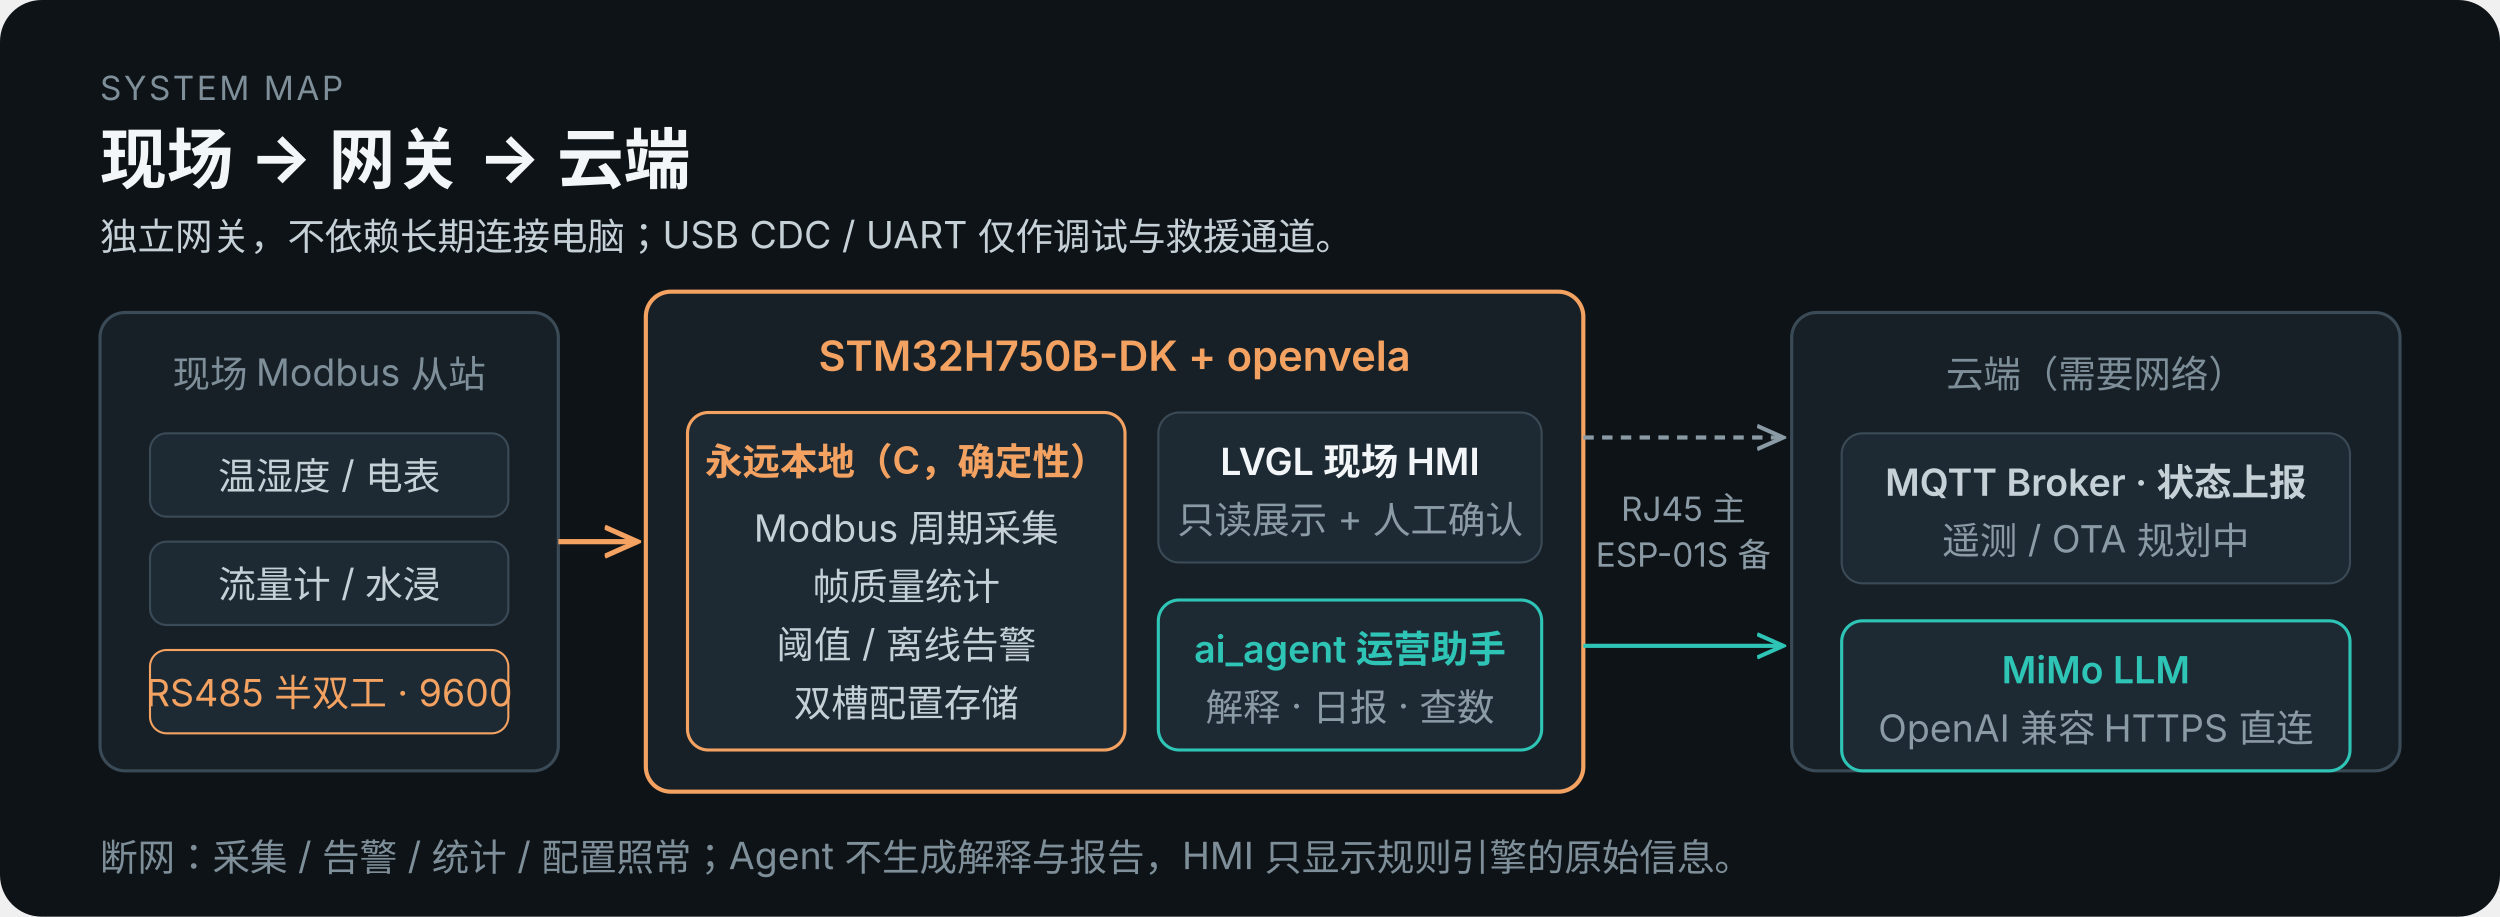
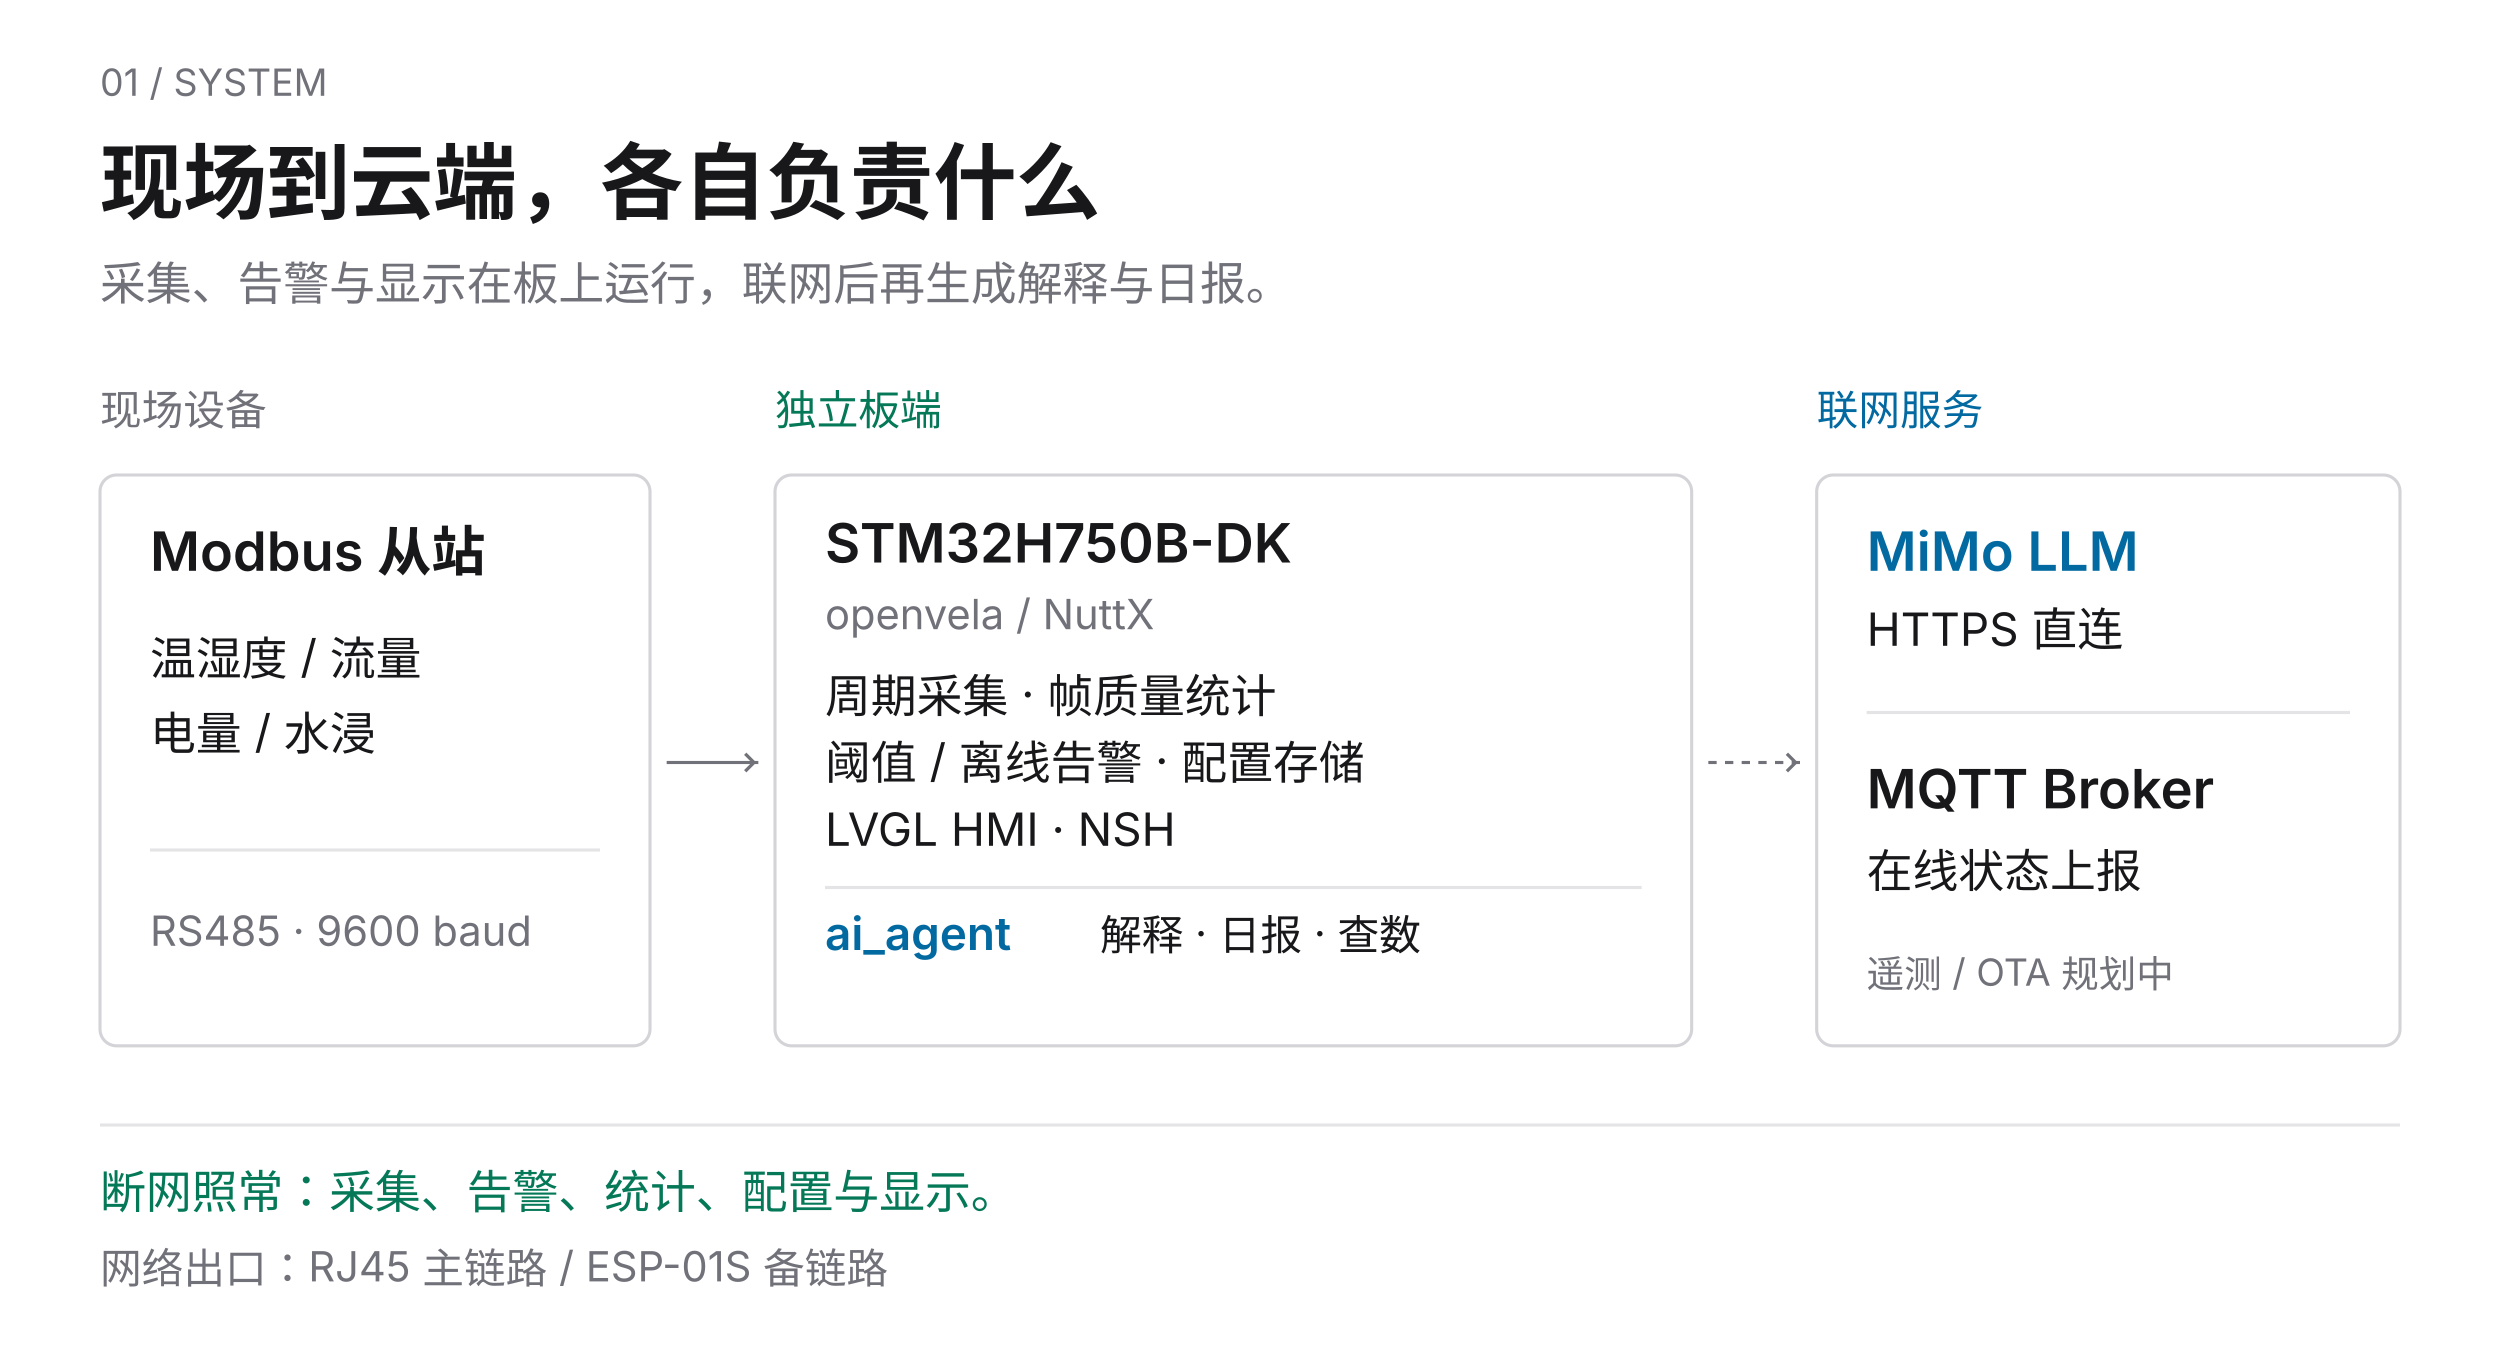
- <svg xmlns="http://www.w3.org/2000/svg" width="1200" height="440" viewBox="0 0 1200 440" role="img" aria-labelledby="title desc">
+ <svg xmlns="http://www.w3.org/2000/svg" width="1200" height="648" viewBox="0 0 1200 648" role="img" aria-labelledby="title desc">
+   <style>
+     text { font-family: -apple-system, BlinkMacSystemFont, "Segoe UI", "Microsoft YaHei", "PingFang SC", sans-serif; letter-spacing: 0; fill: #18181b; }
+     .muted { fill: #71717a; }
+     .local { fill: #047857; }
+     .network { fill: #0369a1; }
+     .node { fill: #ffffff; stroke: #d4d4d8; stroke-width: 1.5; }
+     .rule { fill: none; stroke: #e4e4e7; stroke-width: 1.5; }
+   </style>
  <defs>
-     <marker id="m" viewBox="0 0 10 10" refX="9" refY="5" markerWidth="7" markerHeight="7" orient="auto-start-reverse">
-       <path d="M0 1 L9 5 L0 9" fill="none" stroke="#8B9BA6" stroke-width="1.4" />
-     </marker>
-     <marker id="ma" viewBox="0 0 10 10" refX="9" refY="5" markerWidth="7" markerHeight="7" orient="auto-start-reverse">
-       <path d="M0 1 L9 5 L0 9" fill="none" stroke="#2EC4B6" stroke-width="1.4" />
-     </marker>
-     <marker id="mo" viewBox="0 0 10 10" refX="9" refY="5" markerWidth="7" markerHeight="7" orient="auto-start-reverse">
-       <path d="M0 1 L9 5 L0 9" fill="none" stroke="#F4A261" stroke-width="1.4" />
+     <marker id="arrow" viewBox="0 0 10 10" refX="8" refY="5" markerWidth="7" markerHeight="7" orient="auto">
+       <path d="M2 1L6 5L2 9" fill="none" stroke="#71717a" stroke-width="1.5" />
    </marker>
  </defs>
-   <rect width="1200" height="440" rx="20" fill="#0E1317" />
-   <g font-family="-apple-system, BlinkMacSystemFont, 'Segoe UI', 'PingFang SC', 'Microsoft YaHei', sans-serif">
-     <text x="48" y="48" fill="#7E8F9A" font-size="16" letter-spacing="1.2">SYSTEM MAP</text>
-     <text x="48" y="88" fill="#F2F6F8" font-size="32" font-weight="700">现场 → 网关 → 云端</text>
-     <text x="48" y="120" fill="#C5D0D7" font-size="18">独立网关，不依赖长期连接电脑；USB CDC / UART 仅作调试与救援通道。</text>
+   <rect width="1200" height="648" fill="#ffffff" />
+   <g id="heading">
+     <text x="48" y="46" class="muted" font-size="18">01 / SYSTEM</text>
+     <text x="48" y="102" font-size="40" font-weight="600">现场到云端，各自负责什么</text>
+     <text x="48" y="144" class="muted" font-size="22">采集、告警与显示在板上运行，联网后再生成解释与日报。</text>
  </g>
-   <g transform="translate(48 150)" font-family="-apple-system, BlinkMacSystemFont, 'Segoe UI', 'PingFang SC', 'Microsoft YaHei', sans-serif">
-     <rect width="220" height="220" rx="12" fill="#172027" stroke="#3A4A56" stroke-width="1.5" />
-     <text x="110" y="36" text-anchor="middle" fill="#7E8F9A" font-size="18">现场 Modbus 从站</text>
-     <g font-size="18" fill="#C5D0D7" text-anchor="middle">
-       <rect x="24" y="58" width="172" height="40" rx="8" fill="#1E2A33" stroke="#3A4A56" />
-       <text x="110" y="85">温湿度 / 电表</text>
-       <rect x="24" y="110" width="172" height="40" rx="8" fill="#1E2A33" stroke="#3A4A56" />
-       <text x="110" y="137">流量计 / 水浸</text>
-       <rect x="24" y="162" width="172" height="40" rx="8" fill="#1E2A33" stroke="#F4A261" />
-       <text x="110" y="189" fill="#F4A261">RS485 半双工 · 9600</text>
-     </g>
+   <g id="field">
+     <text x="48" y="204" class="muted" font-size="20">现场设备</text>
+     <rect x="48" y="228" width="264" height="274" rx="8" class="node" />
+     <text x="72" y="274" font-size="26" font-weight="600">Modbus 从站</text>
+     <text x="72" y="324" font-size="22">温湿度 / 流量</text>
+     <text x="72" y="360" font-size="22">电量 / 水浸</text>
+     <path d="M72 408H288" class="rule" />
+     <text x="72" y="454" class="muted" font-size="20">RS485 · 9600 baud</text>
  </g>
-   <path d="M268 260 H306" stroke="#F4A261" stroke-width="2.5" marker-end="url(#mo)" fill="none" />
-   <g transform="translate(310 140)" font-family="-apple-system, BlinkMacSystemFont, 'Segoe UI', 'PingFang SC', 'Microsoft YaHei', sans-serif">
-     <rect width="450" height="240" rx="12" fill="#172027" stroke="#F4A261" stroke-width="2" />
-     <text x="225" y="38" text-anchor="middle" fill="#F4A261" font-size="20" font-weight="600">STM32H750B-DK + openvela</text>
-     <rect x="20" y="58" width="210" height="162" rx="10" fill="#1E2A33" stroke="#F4A261" stroke-width="1.5" />
-     <text x="125" y="88" text-anchor="middle" fill="#F4A261" font-size="18" font-weight="600">永远本地（C，确定性）</text>
-     <g fill="#C5D0D7" font-size="18" text-anchor="middle">
-       <text x="125" y="120">Modbus 周期采集</text>
-       <text x="125" y="148">帧质量统计</text>
-       <text x="125" y="176">阈值 / 离线告警</text>
-       <text x="125" y="204">双槽配置存储</text>
-     </g>
-     <rect x="246" y="58" width="184" height="72" rx="10" fill="#1E2A33" stroke="#3A4A56" />
-     <text x="338" y="88" text-anchor="middle" fill="#F2F6F8" font-size="18" font-weight="600">LVGL 现场 HMI</text>
-     <text x="338" y="116" text-anchor="middle" fill="#8B9BA6" font-size="18">只读展示 + 人工确认</text>
-     <rect x="246" y="148" width="184" height="72" rx="10" fill="#1E2A33" stroke="#2EC4B6" stroke-width="1.5" />
-     <text x="338" y="178" text-anchor="middle" fill="#2EC4B6" font-size="18" font-weight="600">ai_agent 运营助手</text>
-     <text x="338" y="206" text-anchor="middle" fill="#8B9BA6" font-size="18">解释 · 日报 · 查数</text>
+   <g id="gateway">
+     <text x="372" y="204" class="local" font-size="20">独立板端</text>
+     <rect x="372" y="228" width="440" height="274" rx="8" class="node" />
+     <text x="396" y="270" font-size="26" font-weight="600">STM32H750B-DK</text>
+     <text x="396" y="302" class="muted" font-size="20">openvela / NuttX</text>
+     <text x="396" y="342" font-size="22">周期采集 · 帧质量统计</text>
+     <text x="396" y="374" font-size="22">阈值 / 离线告警 · 配置存储</text>
+     <text x="396" y="406" font-size="22">LVGL HMI · NSH</text>
+     <path d="M396 426H788" class="rule" />
+     <text x="396" y="456" class="network" font-size="22" font-weight="600">ai_agent</text>
+     <text x="528" y="456" font-size="20">解释 · 日报 · 查数</text>
  </g>
-   <g fill="none" stroke-width="2">
-     <path d="M760 210 H856" stroke="#8B9BA6" stroke-dasharray="5 4" marker-end="url(#m)" />
-     <path d="M760 310 H856" stroke="#2EC4B6" marker-end="url(#ma)" />
+   <g id="network-services">
+     <text x="872" y="204" class="network" font-size="20">联网服务</text>
+     <rect x="872" y="228" width="280" height="274" rx="8" class="node" />
+     <text x="896" y="274" class="network" font-size="26" font-weight="600">MiMo LLM</text>
+     <text x="896" y="310" font-size="22">HTTPS 直连</text>
+     <path d="M896 342H1128" class="rule" />
+     <text x="896" y="388" font-size="26" font-weight="600">MQTT Broker</text>
+     <text x="896" y="426" font-size="22">在线状态上报</text>
+     <text x="896" y="474" class="muted" font-size="18">遥测 / OTA 规划中</text>
  </g>
-   <g font-family="-apple-system, BlinkMacSystemFont, 'Segoe UI', 'PingFang SC', 'Microsoft YaHei', sans-serif" font-size="16" fill="#8B9BA6" text-anchor="middle">
-     <text x="808" y="250">RJ45 主</text>
-     <text x="808" y="272">ESP-01S 备</text>
+   <g id="connections" fill="none" stroke="#71717a" stroke-width="1.5" marker-end="url(#arrow)">
+     <path d="M320 366H364" />
+     <path d="M820 366H864" stroke-dasharray="4 4" />
  </g>
-   <g transform="translate(860 150)" font-family="-apple-system, BlinkMacSystemFont, 'Segoe UI', 'PingFang SC', 'Microsoft YaHei', sans-serif">
-     <rect width="292" height="220" rx="12" fill="#172027" stroke="#3A4A56" stroke-width="1.5" />
-     <text x="146" y="36" text-anchor="middle" fill="#7E8F9A" font-size="18">云端（需要网络）</text>
-     <rect x="24" y="58" width="244" height="72" rx="10" fill="#1E2A33" stroke="#3A4A56" />
-     <text x="146" y="88" text-anchor="middle" fill="#C5D0D7" font-size="18" font-weight="600">MQTT Broker · 状态上报</text>
-     <text x="146" y="116" text-anchor="middle" fill="#8B9BA6" font-size="18">遥测 / OTA 规划中</text>
-     <rect x="24" y="148" width="244" height="72" rx="10" fill="#1E2A33" stroke="#2EC4B6" stroke-width="1.5" />
-     <text x="146" y="178" text-anchor="middle" fill="#2EC4B6" font-size="18" font-weight="600">MiMo LLM</text>
-     <text x="146" y="206" text-anchor="middle" fill="#8B9BA6" font-size="18">OpenAI 兼容 HTTPS 直连</text>
+   <g id="operating-boundary">
+     <path d="M48 540H1152" class="rule" />
+     <text x="48" y="580" class="local" font-size="22">断网照常：采集、告警、统计、配置与显示。</text>
+     <text x="48" y="616" class="muted" font-size="20">网络出口：RJ45 主链路 / ESP-01S 备链路</text>
  </g>
-   <text x="48" y="418" fill="#7E8F9A" font-size="18" font-family="-apple-system, BlinkMacSystemFont, 'Segoe UI', 'PingFang SC', 'Microsoft YaHei', sans-serif">断网：采集 / 告警 / 统计 / 配置照常；Agent 不生成解释与报告，HMI 只显示规则引擎的原始信息。</text>
</svg>
